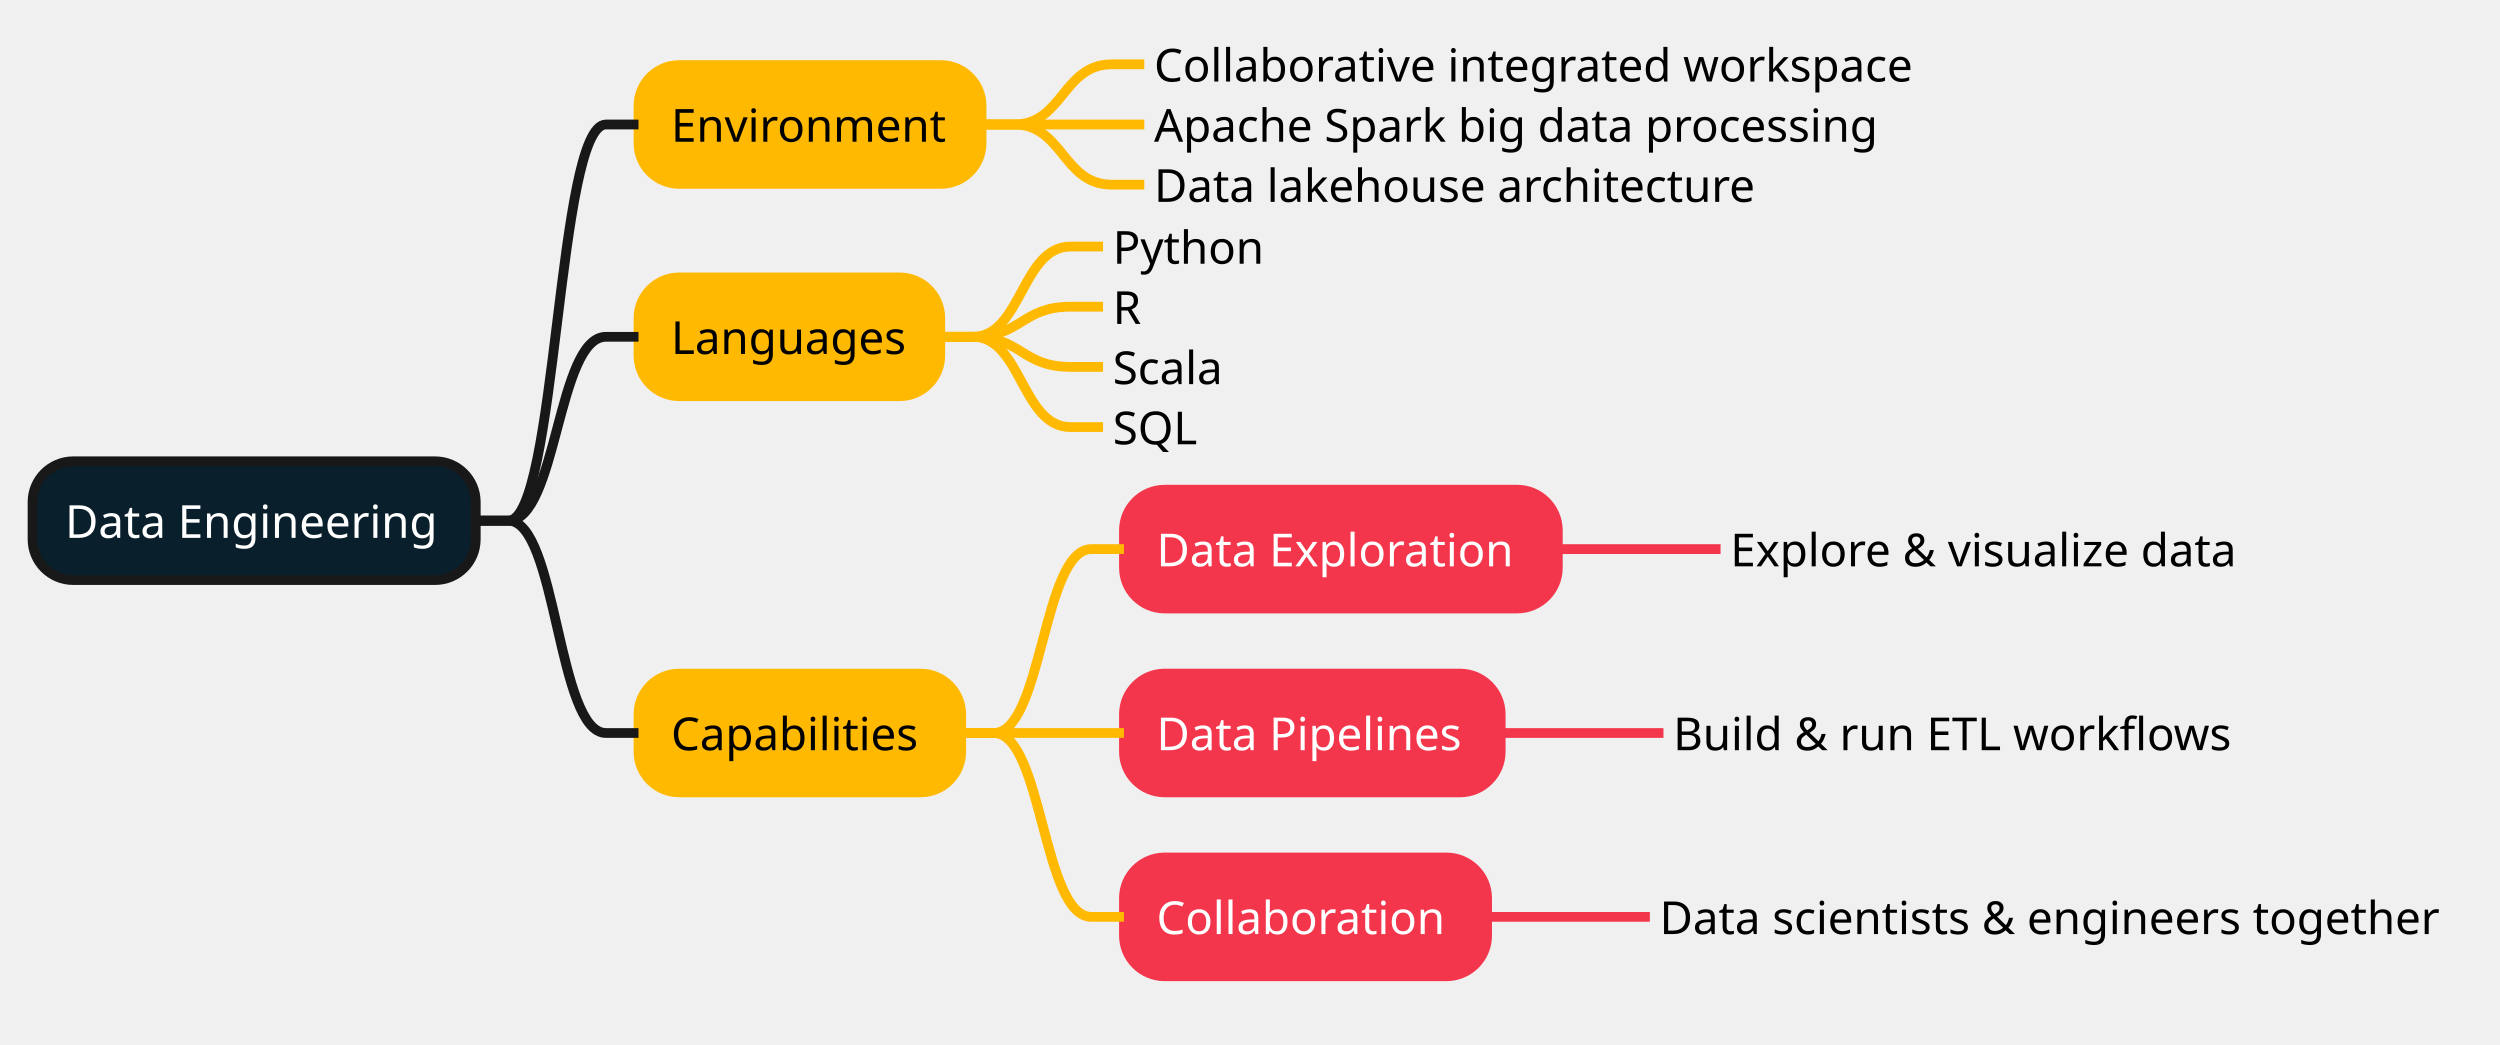
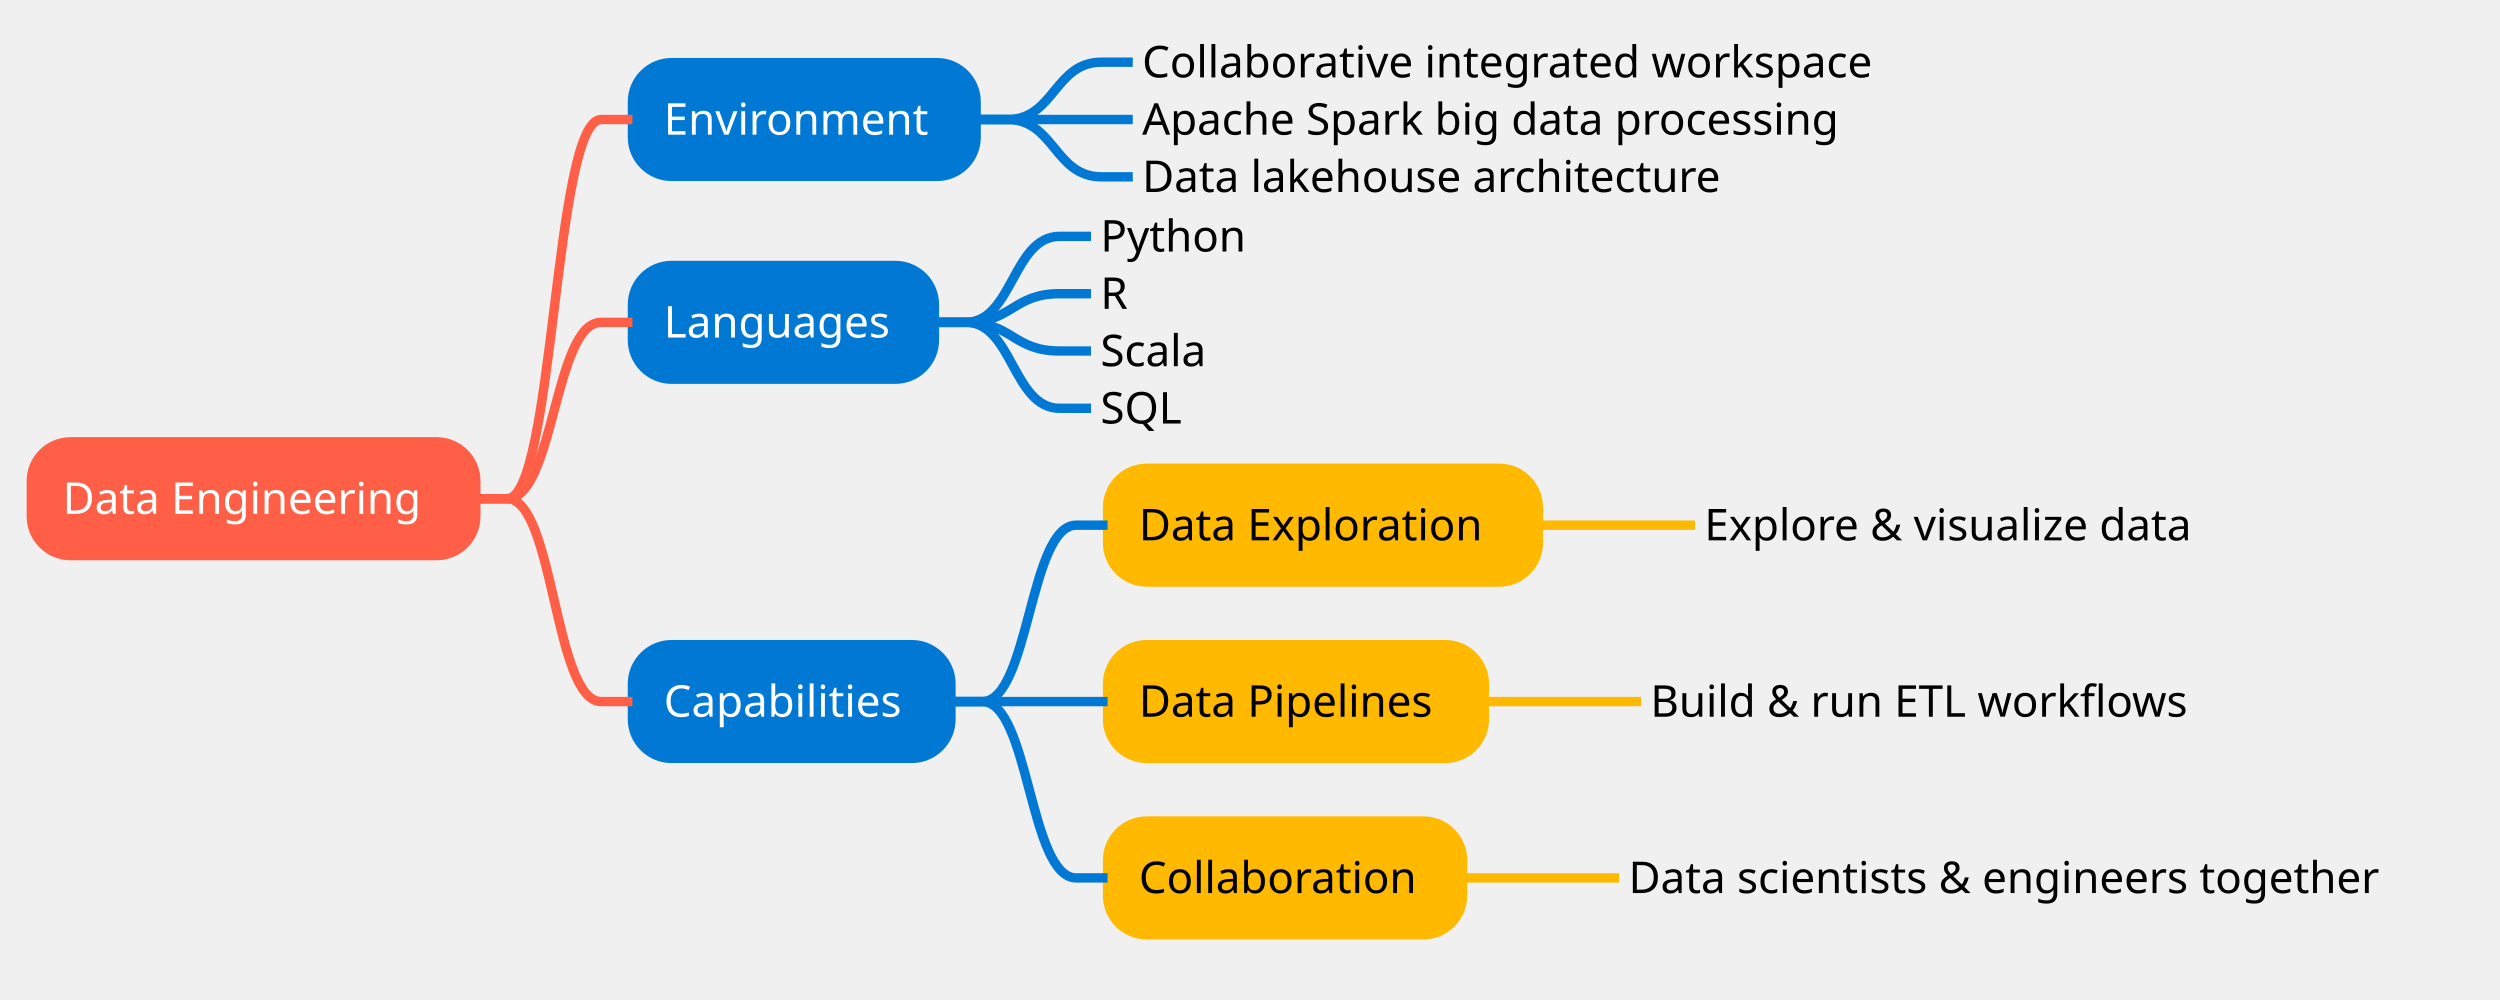
- <svg xmlns="http://www.w3.org/2000/svg" contentStyleType="text/css" data-diagram-type="MINDMAP" height="321px" preserveAspectRatio="none" style="width:768px;height:321px;background:#FFFFFF;" version="1.1" viewBox="0 0 768 321" width="768px" zoomAndPan="magnify">
+ <svg xmlns="http://www.w3.org/2000/svg" contentStyleType="text/css" data-diagram-type="MINDMAP" height="319px" preserveAspectRatio="none" style="width:798px;height:319px;background:#FFFFFF;" version="1.1" viewBox="0 0 798 319" width="798px" zoomAndPan="magnify">
  <defs />
  <g>
-     <rect fill="#091F2C" height="36.488" rx="12.5" ry="12.5" style="stroke:#181818;stroke-width:3;" width="136.149" x="10" y="141.709" />
-     <text fill="#FFFFFF" font-family="sans-serif" font-size="14" lengthAdjust="spacing" textLength="116.149" x="20" y="165.244">Data Engineering</text>
-     <rect fill="#FFB900" height="36.488" rx="12.5" ry="12.5" style="stroke:#FFB900;stroke-width:3;" width="105.381" x="196.149" y="20" />
-     <text fill="#000000" font-family="sans-serif" font-size="14" lengthAdjust="spacing" textLength="85.381" x="206.149" y="43.535">Environment</text>
-     <text fill="#000000" font-family="sans-serif" font-size="14" lengthAdjust="spacing" textLength="239.928" x="354.53" y="25.047">Collaborative integrated workspace</text>
-     <path d="M301.53,38.244 L311.53,38.244 C326.53,38.244 326.53,19.756 341.53,19.756 L351.53,19.756" fill="none" style="stroke:#FFB900;stroke-width:3;" />
-     <text fill="#000000" font-family="sans-serif" font-size="14" lengthAdjust="spacing" textLength="230.522" x="354.53" y="43.535">Apache Spark big data processing</text>
-     <path d="M301.53,38.244 L311.53,38.244 C326.53,38.244 326.53,38.244 341.53,38.244 L351.53,38.244" fill="none" style="stroke:#FFB900;stroke-width:3;" />
-     <text fill="#000000" font-family="sans-serif" font-size="14" lengthAdjust="spacing" textLength="189.745" x="354.53" y="62.023">Data lakehouse architecture</text>
-     <path d="M301.53,38.244 L311.53,38.244 C326.53,38.244 326.53,56.732 341.53,56.732 L351.53,56.732" fill="none" style="stroke:#FFB900;stroke-width:3;" />
-     <path d="M146.149,159.953 L156.149,159.953 C171.149,159.953 171.149,38.244 186.149,38.244 L196.149,38.244" fill="none" style="stroke:#181818;stroke-width:3;" />
-     <rect fill="#FFB900" height="36.488" rx="12.5" ry="12.5" style="stroke:#FFB900;stroke-width:3;" width="92.7" x="196.149" y="85.221" />
-     <text fill="#000000" font-family="sans-serif" font-size="14" lengthAdjust="spacing" textLength="72.7" x="206.149" y="108.756">Languages</text>
-     <text fill="#000000" font-family="sans-serif" font-size="14" lengthAdjust="spacing" textLength="46.266" x="341.85" y="81.023">Python</text>
-     <path d="M288.85,103.465 L298.85,103.465 C313.85,103.465 313.85,75.732 328.85,75.732 L338.85,75.732" fill="none" style="stroke:#FFB900;stroke-width:3;" />
-     <text fill="#000000" font-family="sans-serif" font-size="14" lengthAdjust="spacing" textLength="8.852" x="341.85" y="99.512">R</text>
-     <path d="M288.85,103.465 L298.85,103.465 C313.85,103.465 313.85,94.221 328.85,94.221 L338.85,94.221" fill="none" style="stroke:#FFB900;stroke-width:3;" />
-     <text fill="#000000" font-family="sans-serif" font-size="14" lengthAdjust="spacing" textLength="34.221" x="341.85" y="118">Scala</text>
-     <path d="M288.85,103.465 L298.85,103.465 C313.85,103.465 313.85,112.709 328.85,112.709 L338.85,112.709" fill="none" style="stroke:#FFB900;stroke-width:3;" />
-     <text fill="#000000" font-family="sans-serif" font-size="14" lengthAdjust="spacing" textLength="25.881" x="341.85" y="136.488">SQL</text>
-     <path d="M288.85,103.465 L298.85,103.465 C313.85,103.465 313.85,131.197 328.85,131.197 L338.85,131.197" fill="none" style="stroke:#FFB900;stroke-width:3;" />
-     <path d="M146.149,159.953 L156.149,159.953 C171.149,159.953 171.149,103.465 186.149,103.465 L196.149,103.465" fill="none" style="stroke:#181818;stroke-width:3;" />
-     <rect fill="#FFB900" height="36.488" rx="12.5" ry="12.5" style="stroke:#FFB900;stroke-width:3;" width="99.133" x="196.149" y="206.93" />
-     <text fill="#000000" font-family="sans-serif" font-size="14" lengthAdjust="spacing" textLength="79.133" x="206.149" y="230.465">Capabilities</text>
-     <rect fill="#F4364C" height="36.488" rx="12.5" ry="12.5" style="stroke:#F4364C;stroke-width:3;" width="133.278" x="345.282" y="150.441" />
-     <text fill="#FFFFFF" font-family="sans-serif" font-size="14" lengthAdjust="spacing" textLength="113.278" x="355.282" y="173.977">Data Exploration</text>
-     <text fill="#000000" font-family="sans-serif" font-size="14" lengthAdjust="spacing" textLength="162.49" x="531.561" y="173.977">Explore &amp; visualize data</text>
-     <path d="M478.56,168.685 L488.56,168.685 C503.56,168.685 503.56,168.685 518.561,168.685 L528.561,168.685" fill="none" style="stroke:#F4364C;stroke-width:3;" />
-     <path d="M295.282,225.174 L305.282,225.174 C320.282,225.174 320.282,168.685 335.282,168.685 L345.282,168.685" fill="none" style="stroke:#FFB900;stroke-width:3;" />
-     <rect fill="#F4364C" height="36.488" rx="12.5" ry="12.5" style="stroke:#F4364C;stroke-width:3;" width="115.731" x="345.282" y="206.93" />
-     <text fill="#FFFFFF" font-family="sans-serif" font-size="14" lengthAdjust="spacing" textLength="95.731" x="355.282" y="230.465">Data Pipelines</text>
-     <text fill="#000000" font-family="sans-serif" font-size="14" lengthAdjust="spacing" textLength="177.153" x="514.013" y="230.465">Build &amp; run ETL workflows</text>
-     <path d="M461.013,225.174 L471.013,225.174 C486.013,225.174 486.013,225.174 501.013,225.174 L511.013,225.174" fill="none" style="stroke:#F4364C;stroke-width:3;" />
-     <path d="M295.282,225.174 L305.282,225.174 C320.282,225.174 320.282,225.174 335.282,225.174 L345.282,225.174" fill="none" style="stroke:#FFB900;stroke-width:3;" />
-     <rect fill="#F4364C" height="36.488" rx="12.5" ry="12.5" style="stroke:#F4364C;stroke-width:3;" width="111.554" x="345.282" y="263.418" />
-     <text fill="#FFFFFF" font-family="sans-serif" font-size="14" lengthAdjust="spacing" textLength="91.554" x="355.282" y="286.953">Collaboration</text>
-     <text fill="#000000" font-family="sans-serif" font-size="14" lengthAdjust="spacing" textLength="246.538" x="509.836" y="286.953">Data scientists &amp; engineers together</text>
-     <path d="M456.836,281.662 L466.836,281.662 C481.836,281.662 481.836,281.662 496.836,281.662 L506.836,281.662" fill="none" style="stroke:#F4364C;stroke-width:3;" />
-     <path d="M295.282,225.174 L305.282,225.174 C320.282,225.174 320.282,281.662 335.282,281.662 L345.282,281.662" fill="none" style="stroke:#FFB900;stroke-width:3;" />
-     <path d="M146.149,159.953 L156.149,159.953 C171.149,159.953 171.149,225.174 186.149,225.174 L196.149,225.174" fill="none" style="stroke:#181818;stroke-width:3;" />
+     <rect fill="#FF5F46" height="36.297" rx="12.5" ry="12.5" style="stroke:#FF5F46;stroke-width:3;" width="141.878" x="10" y="141.039" />
+     <text fill="#FFFFFF" font-family="sans-serif" font-size="14" lengthAdjust="spacing" textLength="121.878" x="20" y="164.034">Data Engineering</text>
+     <rect fill="#0078D4" height="36.297" rx="12.5" ry="12.5" style="stroke:#0078D4;stroke-width:3;" width="109.701" x="201.878" y="20" />
+     <text fill="#FFFFFF" font-family="sans-serif" font-size="14" lengthAdjust="spacing" textLength="89.701" x="211.878" y="42.995">Environment</text>
+     <text fill="#000000" font-family="sans-serif" font-size="14" lengthAdjust="spacing" textLength="249.69" x="364.579" y="24.698">Collaborative integrated workspace</text>
+     <path d="M311.579,38.148 L321.579,38.148 C336.579,38.148 336.579,19.852 351.579,19.852 L361.579,19.852" fill="none" style="stroke:#0078D4;stroke-width:3;" />
+     <text fill="#000000" font-family="sans-serif" font-size="14" lengthAdjust="spacing" textLength="239.196" x="364.579" y="42.995">Apache Spark big data processing</text>
+     <path d="M311.579,38.148 L321.579,38.148 C336.579,38.148 336.579,38.148 351.579,38.148 L361.579,38.148" fill="none" style="stroke:#0078D4;stroke-width:3;" />
+     <text fill="#000000" font-family="sans-serif" font-size="14" lengthAdjust="spacing" textLength="199.062" x="364.579" y="61.292">Data lakehouse architecture</text>
+     <path d="M311.579,38.148 L321.579,38.148 C336.579,38.148 336.579,56.445 351.579,56.445 L361.579,56.445" fill="none" style="stroke:#0078D4;stroke-width:3;" />
+     <path d="M151.878,159.188 L161.878,159.188 C176.878,159.188 176.878,38.148 191.878,38.148 L201.878,38.148" fill="none" style="stroke:#FF5F46;stroke-width:3;" />
+     <rect fill="#0078D4" height="36.297" rx="12.5" ry="12.5" style="stroke:#0078D4;stroke-width:3;" width="96.385" x="201.878" y="84.742" />
+     <text fill="#FFFFFF" font-family="sans-serif" font-size="14" lengthAdjust="spacing" textLength="76.385" x="211.878" y="107.737">Languages</text>
+     <text fill="#000000" font-family="sans-serif" font-size="14" lengthAdjust="spacing" textLength="48.528" x="351.263" y="80.292">Python</text>
+     <path d="M298.263,102.891 L308.263,102.891 C323.263,102.891 323.263,75.445 338.263,75.445 L348.263,75.445" fill="none" style="stroke:#0078D4;stroke-width:3;" />
+     <text fill="#000000" font-family="sans-serif" font-size="14" lengthAdjust="spacing" textLength="9.727" x="351.263" y="98.589">R</text>
+     <path d="M298.263,102.891 L308.263,102.891 C323.263,102.891 323.263,93.742 338.263,93.742 L348.263,93.742" fill="none" style="stroke:#0078D4;stroke-width:3;" />
+     <text fill="#000000" font-family="sans-serif" font-size="14" lengthAdjust="spacing" textLength="37.632" x="351.263" y="116.886">Scala</text>
+     <path d="M298.263,102.891 L308.263,102.891 C323.263,102.891 323.263,112.039 338.263,112.039 L348.263,112.039" fill="none" style="stroke:#0078D4;stroke-width:3;" />
+     <text fill="#000000" font-family="sans-serif" font-size="14" lengthAdjust="spacing" textLength="27.706" x="351.263" y="135.183">SQL</text>
+     <path d="M298.263,102.891 L308.263,102.891 C323.263,102.891 323.263,130.336 338.263,130.336 L348.263,130.336" fill="none" style="stroke:#0078D4;stroke-width:3;" />
+     <path d="M151.878,159.188 L161.878,159.188 C176.878,159.188 176.878,102.891 191.878,102.891 L201.878,102.891" fill="none" style="stroke:#FF5F46;stroke-width:3;" />
+     <rect fill="#0078D4" height="36.297" rx="12.5" ry="12.5" style="stroke:#0078D4;stroke-width:3;" width="101.662" x="201.878" y="205.781" />
+     <text fill="#FFFFFF" font-family="sans-serif" font-size="14" lengthAdjust="spacing" textLength="81.662" x="211.878" y="228.776">Capabilities</text>
+     <rect fill="#FFB900" height="36.297" rx="12.5" ry="12.5" style="stroke:#FFB900;stroke-width:3;" width="137.503" x="353.54" y="149.484" />
+     <text fill="#000000" font-family="sans-serif" font-size="14" lengthAdjust="spacing" textLength="117.503" x="363.54" y="172.48">Data Exploration</text>
+     <text fill="#000000" font-family="sans-serif" font-size="14" lengthAdjust="spacing" textLength="169.306" x="544.043" y="172.48">Explore &amp; visualize data</text>
+     <path d="M491.043,167.633 L501.043,167.633 C516.043,167.633 516.043,167.633 531.043,167.633 L541.043,167.633" fill="none" style="stroke:#FFB900;stroke-width:3;" />
+     <path d="M303.54,223.93 L313.54,223.93 C328.54,223.93 328.54,167.633 343.54,167.633 L353.54,167.633" fill="none" style="stroke:#0078D4;stroke-width:3;" />
+     <rect fill="#FFB900" height="36.297" rx="12.5" ry="12.5" style="stroke:#FFB900;stroke-width:3;" width="120.269" x="353.54" y="205.781" />
+     <text fill="#000000" font-family="sans-serif" font-size="14" lengthAdjust="spacing" textLength="100.269" x="363.54" y="228.776">Data Pipelines</text>
+     <text fill="#000000" font-family="sans-serif" font-size="14" lengthAdjust="spacing" textLength="182.567" x="526.81" y="228.776">Build &amp; run ETL workflows</text>
+     <path d="M473.81,223.93 L483.81,223.93 C498.81,223.93 498.81,223.93 513.81,223.93 L523.81,223.93" fill="none" style="stroke:#FFB900;stroke-width:3;" />
+     <path d="M303.54,223.93 L313.54,223.93 C328.54,223.93 328.54,223.93 343.54,223.93 L353.54,223.93" fill="none" style="stroke:#0078D4;stroke-width:3;" />
+     <rect fill="#FFB900" height="36.297" rx="12.5" ry="12.5" style="stroke:#FFB900;stroke-width:3;" width="113.304" x="353.54" y="262.078" />
+     <text fill="#000000" font-family="sans-serif" font-size="14" lengthAdjust="spacing" textLength="93.304" x="363.54" y="285.073">Collaboration</text>
+     <text fill="#000000" font-family="sans-serif" font-size="14" lengthAdjust="spacing" textLength="257.667" x="519.844" y="285.073">Data scientists &amp; engineers together</text>
+     <path d="M466.844,280.227 L476.844,280.227 C491.844,280.227 491.844,280.227 506.844,280.227 L516.844,280.227" fill="none" style="stroke:#FFB900;stroke-width:3;" />
+     <path d="M303.54,223.93 L313.54,223.93 C328.54,223.93 328.54,280.227 343.54,280.227 L353.54,280.227" fill="none" style="stroke:#0078D4;stroke-width:3;" />
+     <path d="M151.878,159.188 L161.878,159.188 C176.878,159.188 176.878,223.93 191.878,223.93 L201.878,223.93" fill="none" style="stroke:#FF5F46;stroke-width:3;" />
  </g>
</svg>
